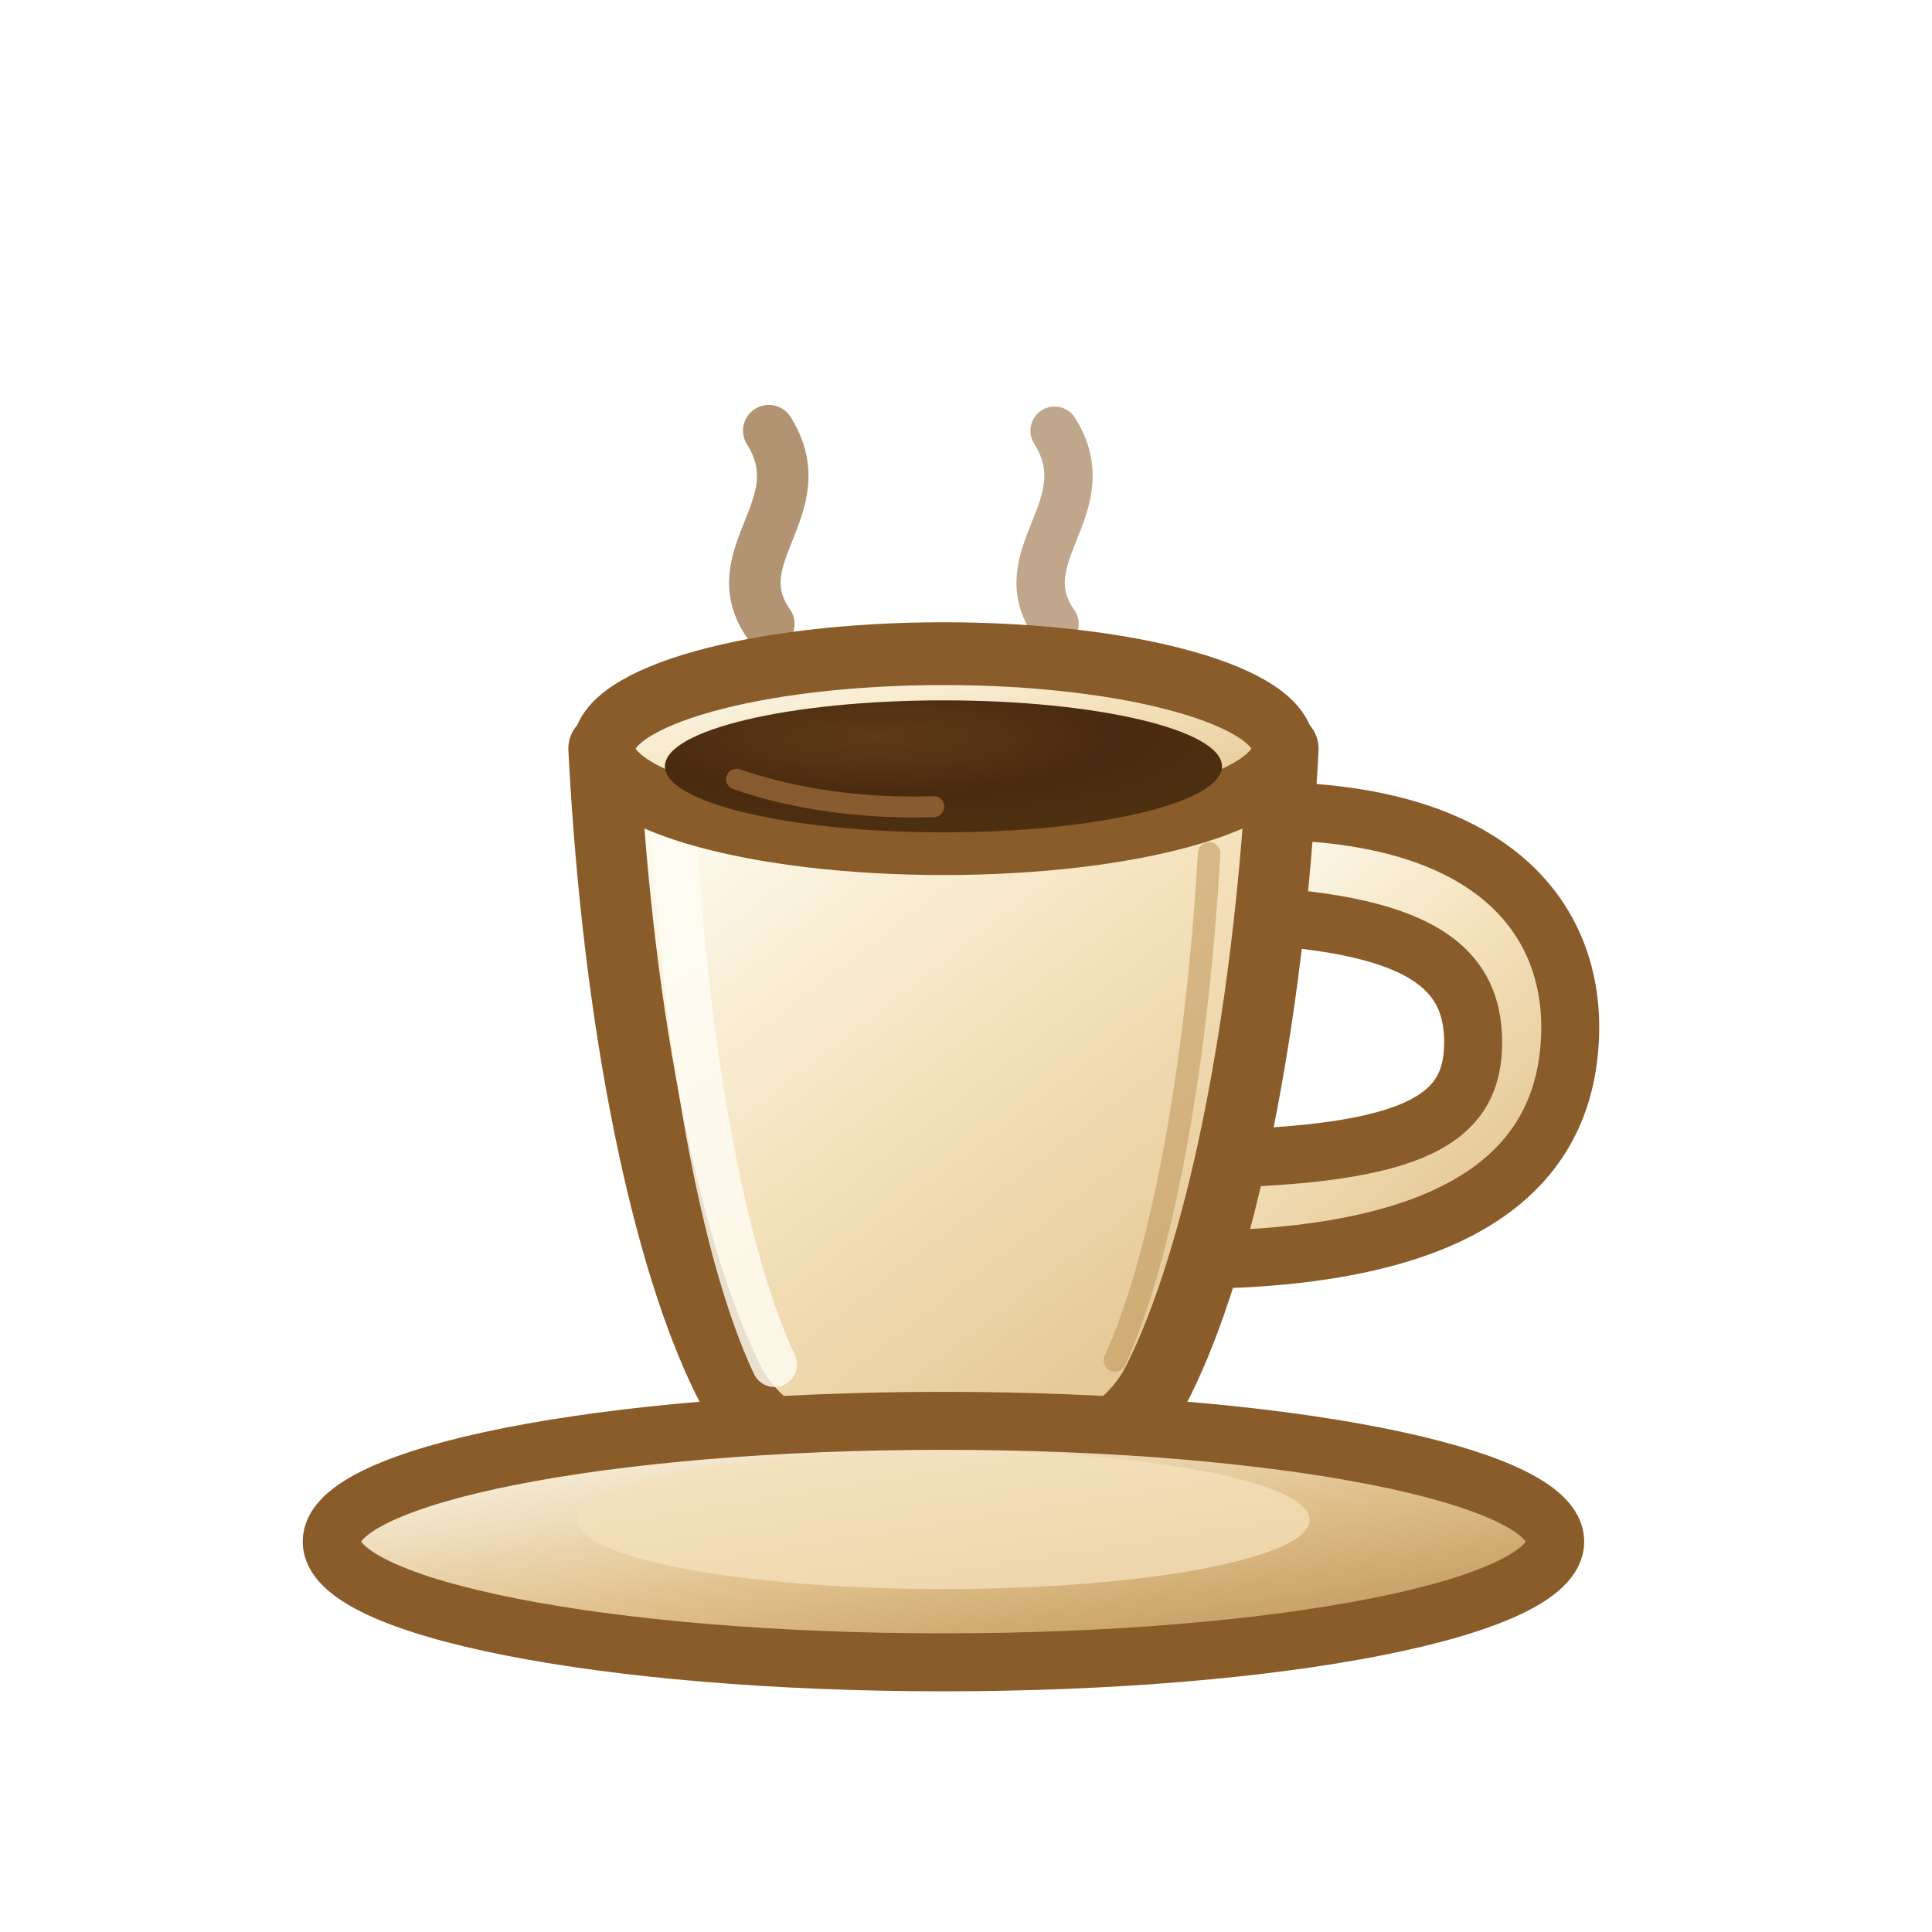
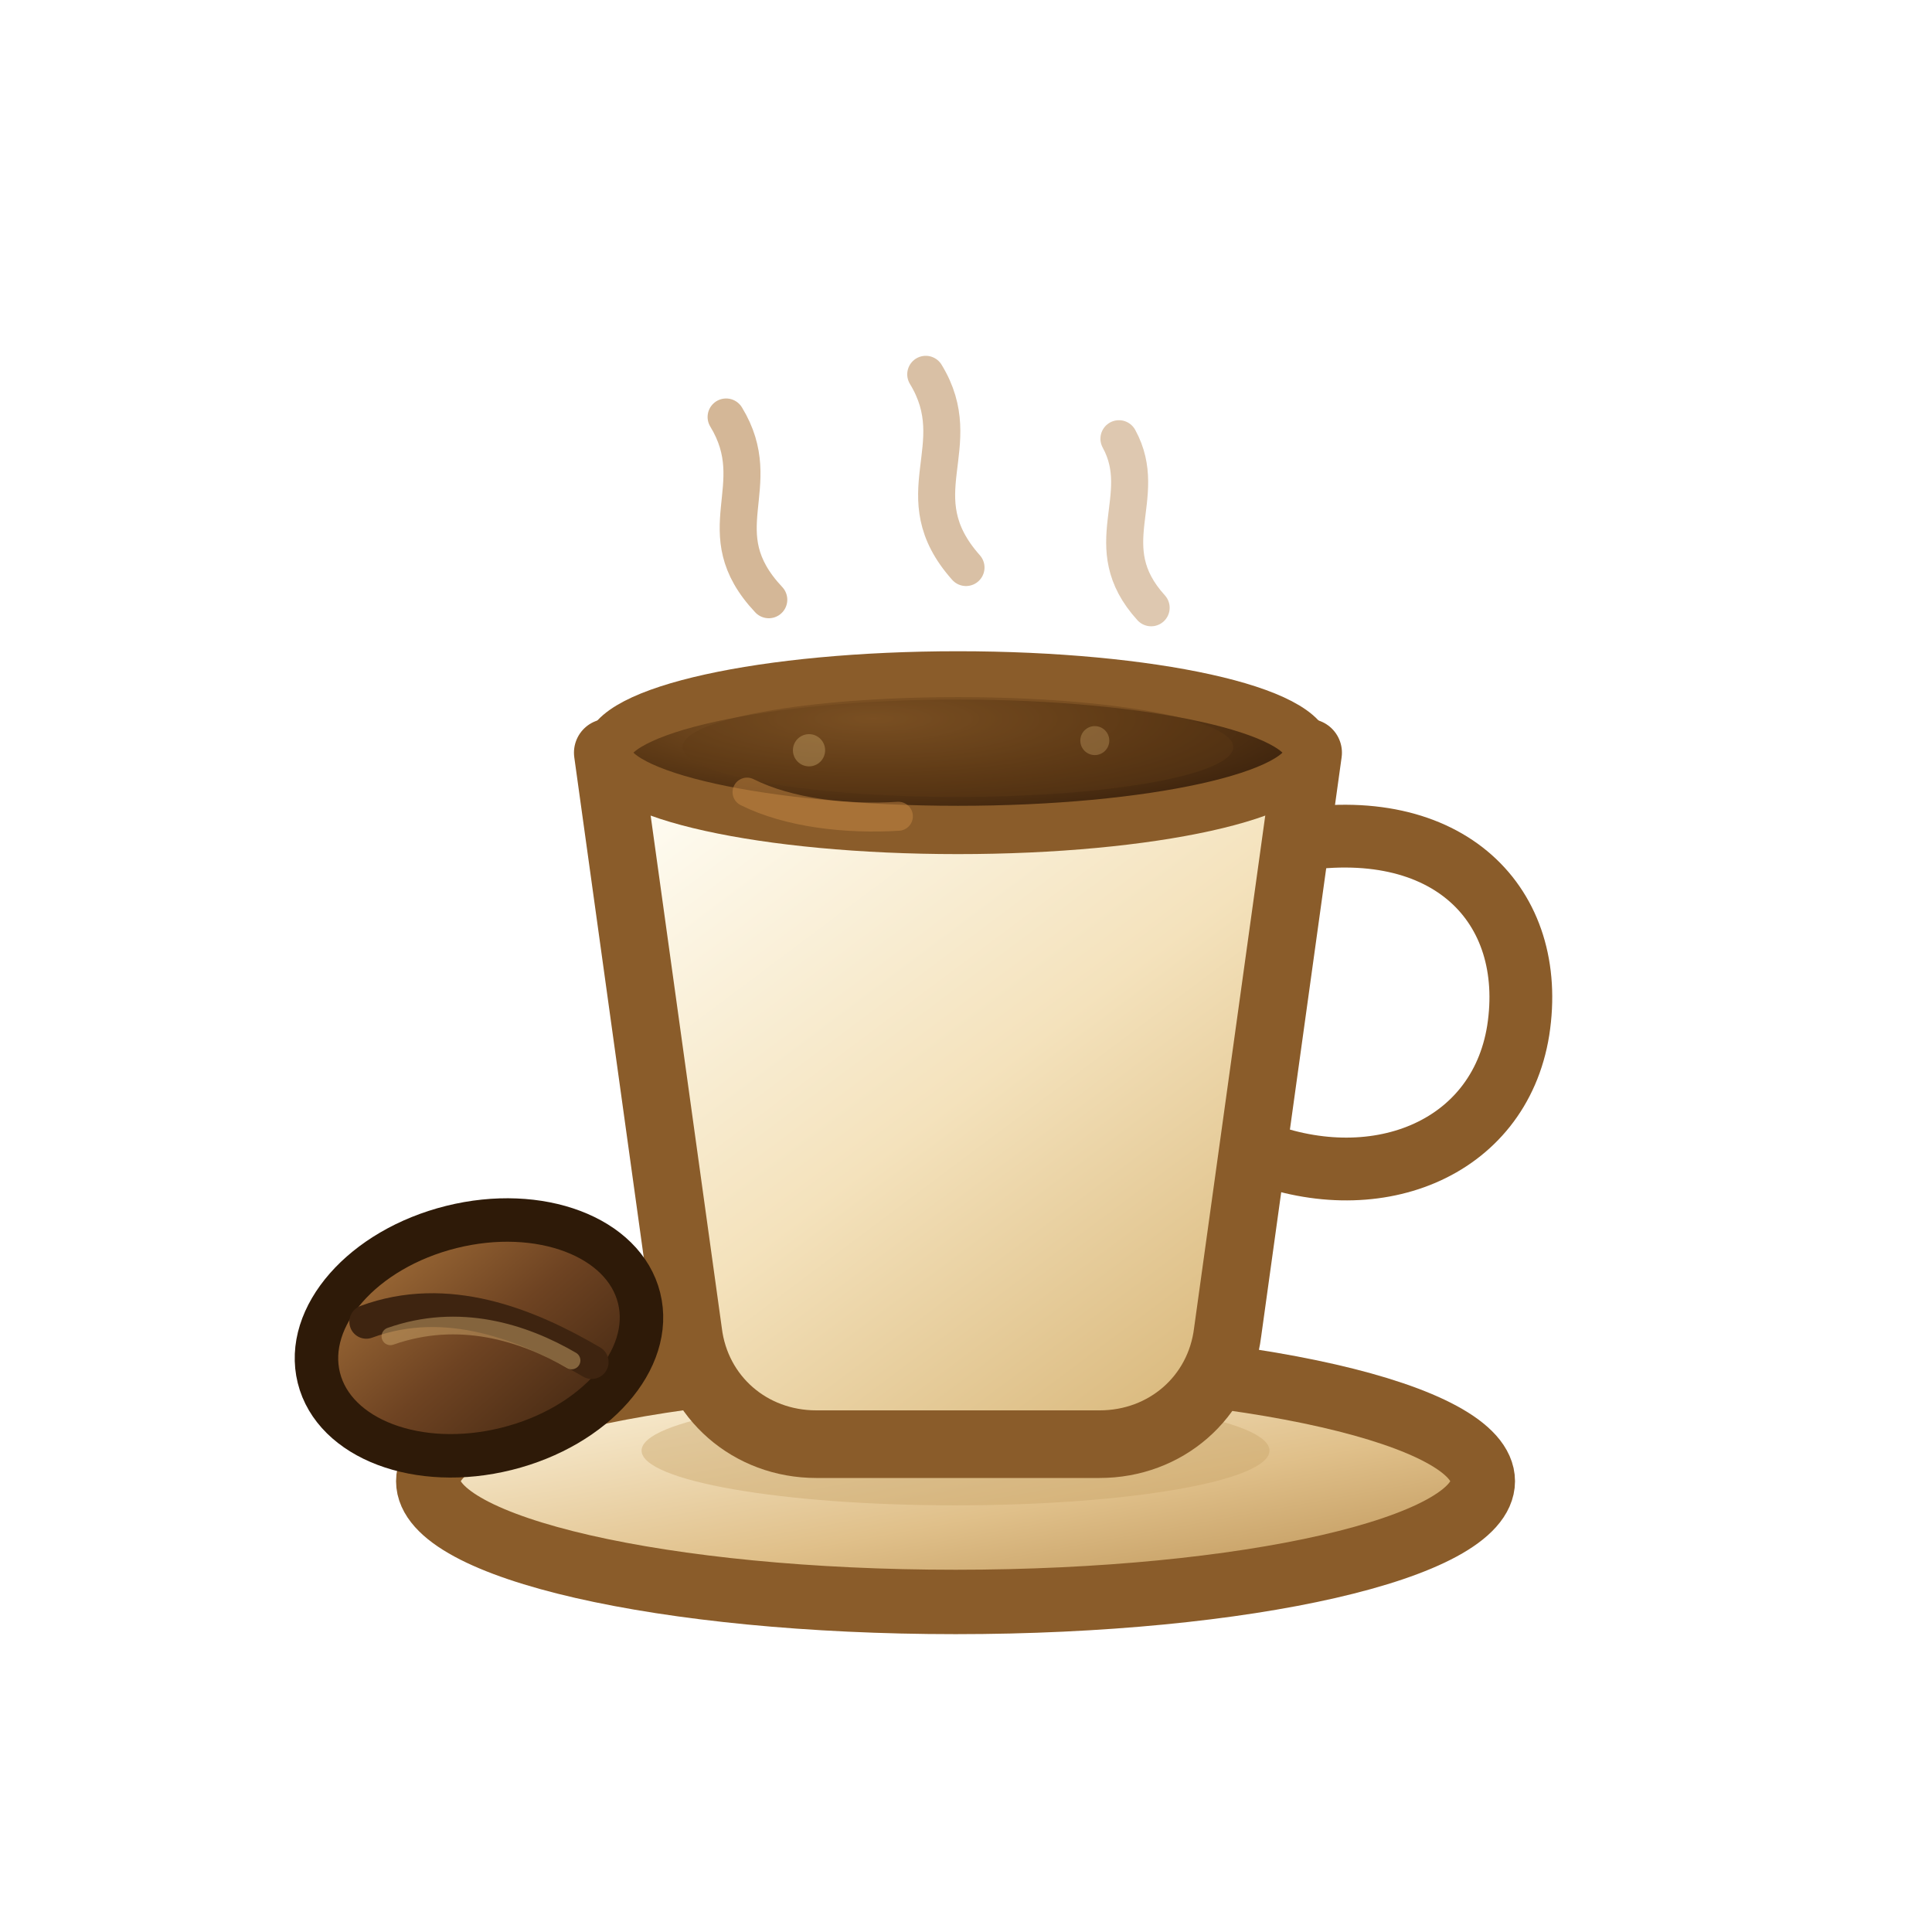
<svg xmlns="http://www.w3.org/2000/svg" viewBox="0 0 24 24" width="24" height="24" stroke-linecap="round" stroke-linejoin="round" role="img" aria-label="咖啡可可">
  <defs>
-     <linearGradient id="ccCup" x1="0.14" y1="0" x2="0.86" y2="1">
+     <linearGradient id="ccCup" x1="0.12" y1="0" x2="0.88" y2="1">
      <stop offset="0" stop-color="#FFFDF4" />
-       <stop offset="0.46" stop-color="#F4E2BC" />
-       <stop offset="1" stop-color="#E0C08A" />
+       <stop offset="0.5" stop-color="#F4E2BC" />
+       <stop offset="1" stop-color="#D6B374" />
    </linearGradient>
-     <radialGradient id="ccCoffee" cx="0.38" cy="0.28" r="0.86">
-       <stop offset="0" stop-color="#5E3A16" />
-       <stop offset="0.5" stop-color="#4A2A10" />
-       <stop offset="1" stop-color="#4E3210" />
+     <radialGradient id="ccCoffee" cx="0.38" cy="0.28" r="0.84">
+       <stop offset="0" stop-color="#8A5C2A" />
+       <stop offset="0.45" stop-color="#5E3A16" />
+       <stop offset="1" stop-color="#2A1608" />
    </radialGradient>
    <linearGradient id="ccSaucer" x1="0.1" y1="0" x2="0.9" y2="1">
-       <stop offset="0" stop-color="#FFFDF4" />
-       <stop offset="0.55" stop-color="#E0C08A" />
+       <stop offset="0" stop-color="#FFF8E4" />
+       <stop offset="0.6" stop-color="#E0C08A" />
      <stop offset="1" stop-color="#B98F52" />
    </linearGradient>
+     <linearGradient id="ccBean" x1="0.15" y1="0" x2="0.9" y2="1">
+       <stop offset="0" stop-color="#A5713A" />
+       <stop offset="0.5" stop-color="#6E4322" />
+       <stop offset="1" stop-color="#3E2410" />
+     </linearGradient>
  </defs>
-   <path d="M 14.95 10.1 C 18.5 9.85 19.6 11.4 19.5 12.95 C 19.4 14.6 18.05 15.6 14.95 15.65 L 14.95 14.4 C 17.6 14.35 18.3 13.9 18.3 12.95 C 18.3 11.95 17.55 11.4 14.95 11.35 Z" fill="url(#ccCup)" stroke="#8A5C2A" stroke-width="0.72" />
-   <path d="M 7.5 9.3 C 7.68 12.8 8.3 15.65 9.05 17.15 C 9.44 17.94 10.38 18.34 11.72 18.34 C 13.06 18.34 14.0 17.94 14.39 17.15 C 15.14 15.65 15.76 12.8 15.94 9.3 Z" fill="url(#ccCup)" stroke="#8A5C2A" stroke-width="0.88" />
-   <path d="M 8.38 10.4 C 8.54 13.25 9.03 15.7 9.62 16.95" fill="none" stroke="#FFFDF4" stroke-width="0.56" opacity="0.82" />
-   <path d="M 15.02 10.6 C 14.86 13.4 14.4 15.7 13.85 16.9" fill="none" stroke="#B98F52" stroke-width="0.28" opacity="0.5" />
-   <ellipse cx="11.72" cy="9.3" rx="4.22" ry="1.18" fill="url(#ccCup)" stroke="#8A5C2A" stroke-width="0.78" />
-   <ellipse cx="11.72" cy="9.52" rx="3.46" ry="0.82" fill="url(#ccCoffee)" />
-   <path d="M 9.15 9.68 C 9.9 9.94 10.78 10.05 11.6 10.02" fill="none" stroke="#B07C42" stroke-width="0.26" opacity="0.6" />
-   <ellipse cx="11.72" cy="19.15" rx="7.6" ry="1.5" fill="url(#ccSaucer)" stroke="#8A5C2A" stroke-width="0.72" />
-   <ellipse cx="11.72" cy="18.88" rx="4.55" ry="0.86" fill="#F4E2BC" stroke="none" opacity="0.75" />
-   <path d="M 9.55 7.75 C 8.95 6.9 10.15 6.3 9.55 5.35" fill="none" stroke="#8A5C2A" stroke-width="0.64" opacity="0.66" />
-   <path d="M 13.1 7.75 C 12.5 6.9 13.7 6.3 13.1 5.35" fill="none" stroke="#8A5C2A" stroke-width="0.6" opacity="0.54" />
+   <ellipse cx="11.87" cy="18.4" rx="6.55" ry="1.5" fill="url(#ccSaucer)" stroke="#8A5C2A" stroke-width="0.8" />
+   <ellipse cx="11.87" cy="18.02" rx="3.9" ry="0.68" fill="#C9A46A" stroke="none" opacity="0.42" />
+   <path d="M 16.02 10.45 C 18.0 10.1 19.1 11.25 18.86 12.8 C 18.62 14.3 17.05 14.9 15.55 14.28" fill="none" stroke="#8A5C2A" stroke-width="0.78" />
+   <path d="M 7.55 9.35 L 8.55 16.55 C 8.65 17.36 9.32 17.94 10.14 17.94 L 13.66 17.94 C 14.48 17.94 15.15 17.36 15.25 16.55 L 16.25 9.35 Z" fill="url(#ccCup)" stroke="#8A5C2A" stroke-width="0.84" stroke-linejoin="round" />
+   <ellipse cx="11.9" cy="9.35" rx="4.35" ry="0.96" fill="url(#ccCoffee)" stroke="#8A5C2A" stroke-width="0.6" />
+   <ellipse cx="11.9" cy="9.28" rx="3.42" ry="0.62" fill="#5E3A16" stroke="none" opacity="0.38" />
+   <path d="M 9.28 9.84 C 9.8 10.1 10.52 10.18 11.16 10.14" fill="none" stroke="#C88A46" stroke-width="0.36" opacity="0.48" />
+   <path d="M 9.55 7.45 C 8.75 6.6 9.55 6.05 9.02 5.18" fill="none" stroke="#B07C42" stroke-width="0.46" opacity="0.55" />
+   <path d="M 12.0 7.05 C 11.2 6.15 12.05 5.55 11.5 4.65" fill="none" stroke="#B07C42" stroke-width="0.46" opacity="0.48" />
+   <path d="M 14.3 7.55 C 13.6 6.78 14.3 6.18 13.9 5.45" fill="none" stroke="#B07C42" stroke-width="0.46" opacity="0.42" />
+   <ellipse cx="5.95" cy="16.62" rx="2.05" ry="1.42" transform="rotate(-14 5.95 16.62)" fill="url(#ccBean)" stroke="#2E1A08" stroke-width="0.54" />
+   <path d="M 4.55 16.42 C 5.55 16.05 6.55 16.45 7.35 16.92" fill="none" stroke="#3E2410" stroke-width="0.42" />
+   <path d="M 4.85 16.6 C 5.7 16.3 6.5 16.55 7.1 16.9" fill="none" stroke="#C9A46A" stroke-width="0.22" opacity="0.5" />
+   <circle cx="10.05" cy="9.32" r="0.2" fill="#C9A46A" opacity="0.42" />
+   <circle cx="13.6" cy="9.2" r="0.18" fill="#C9A46A" opacity="0.36" />
</svg>
